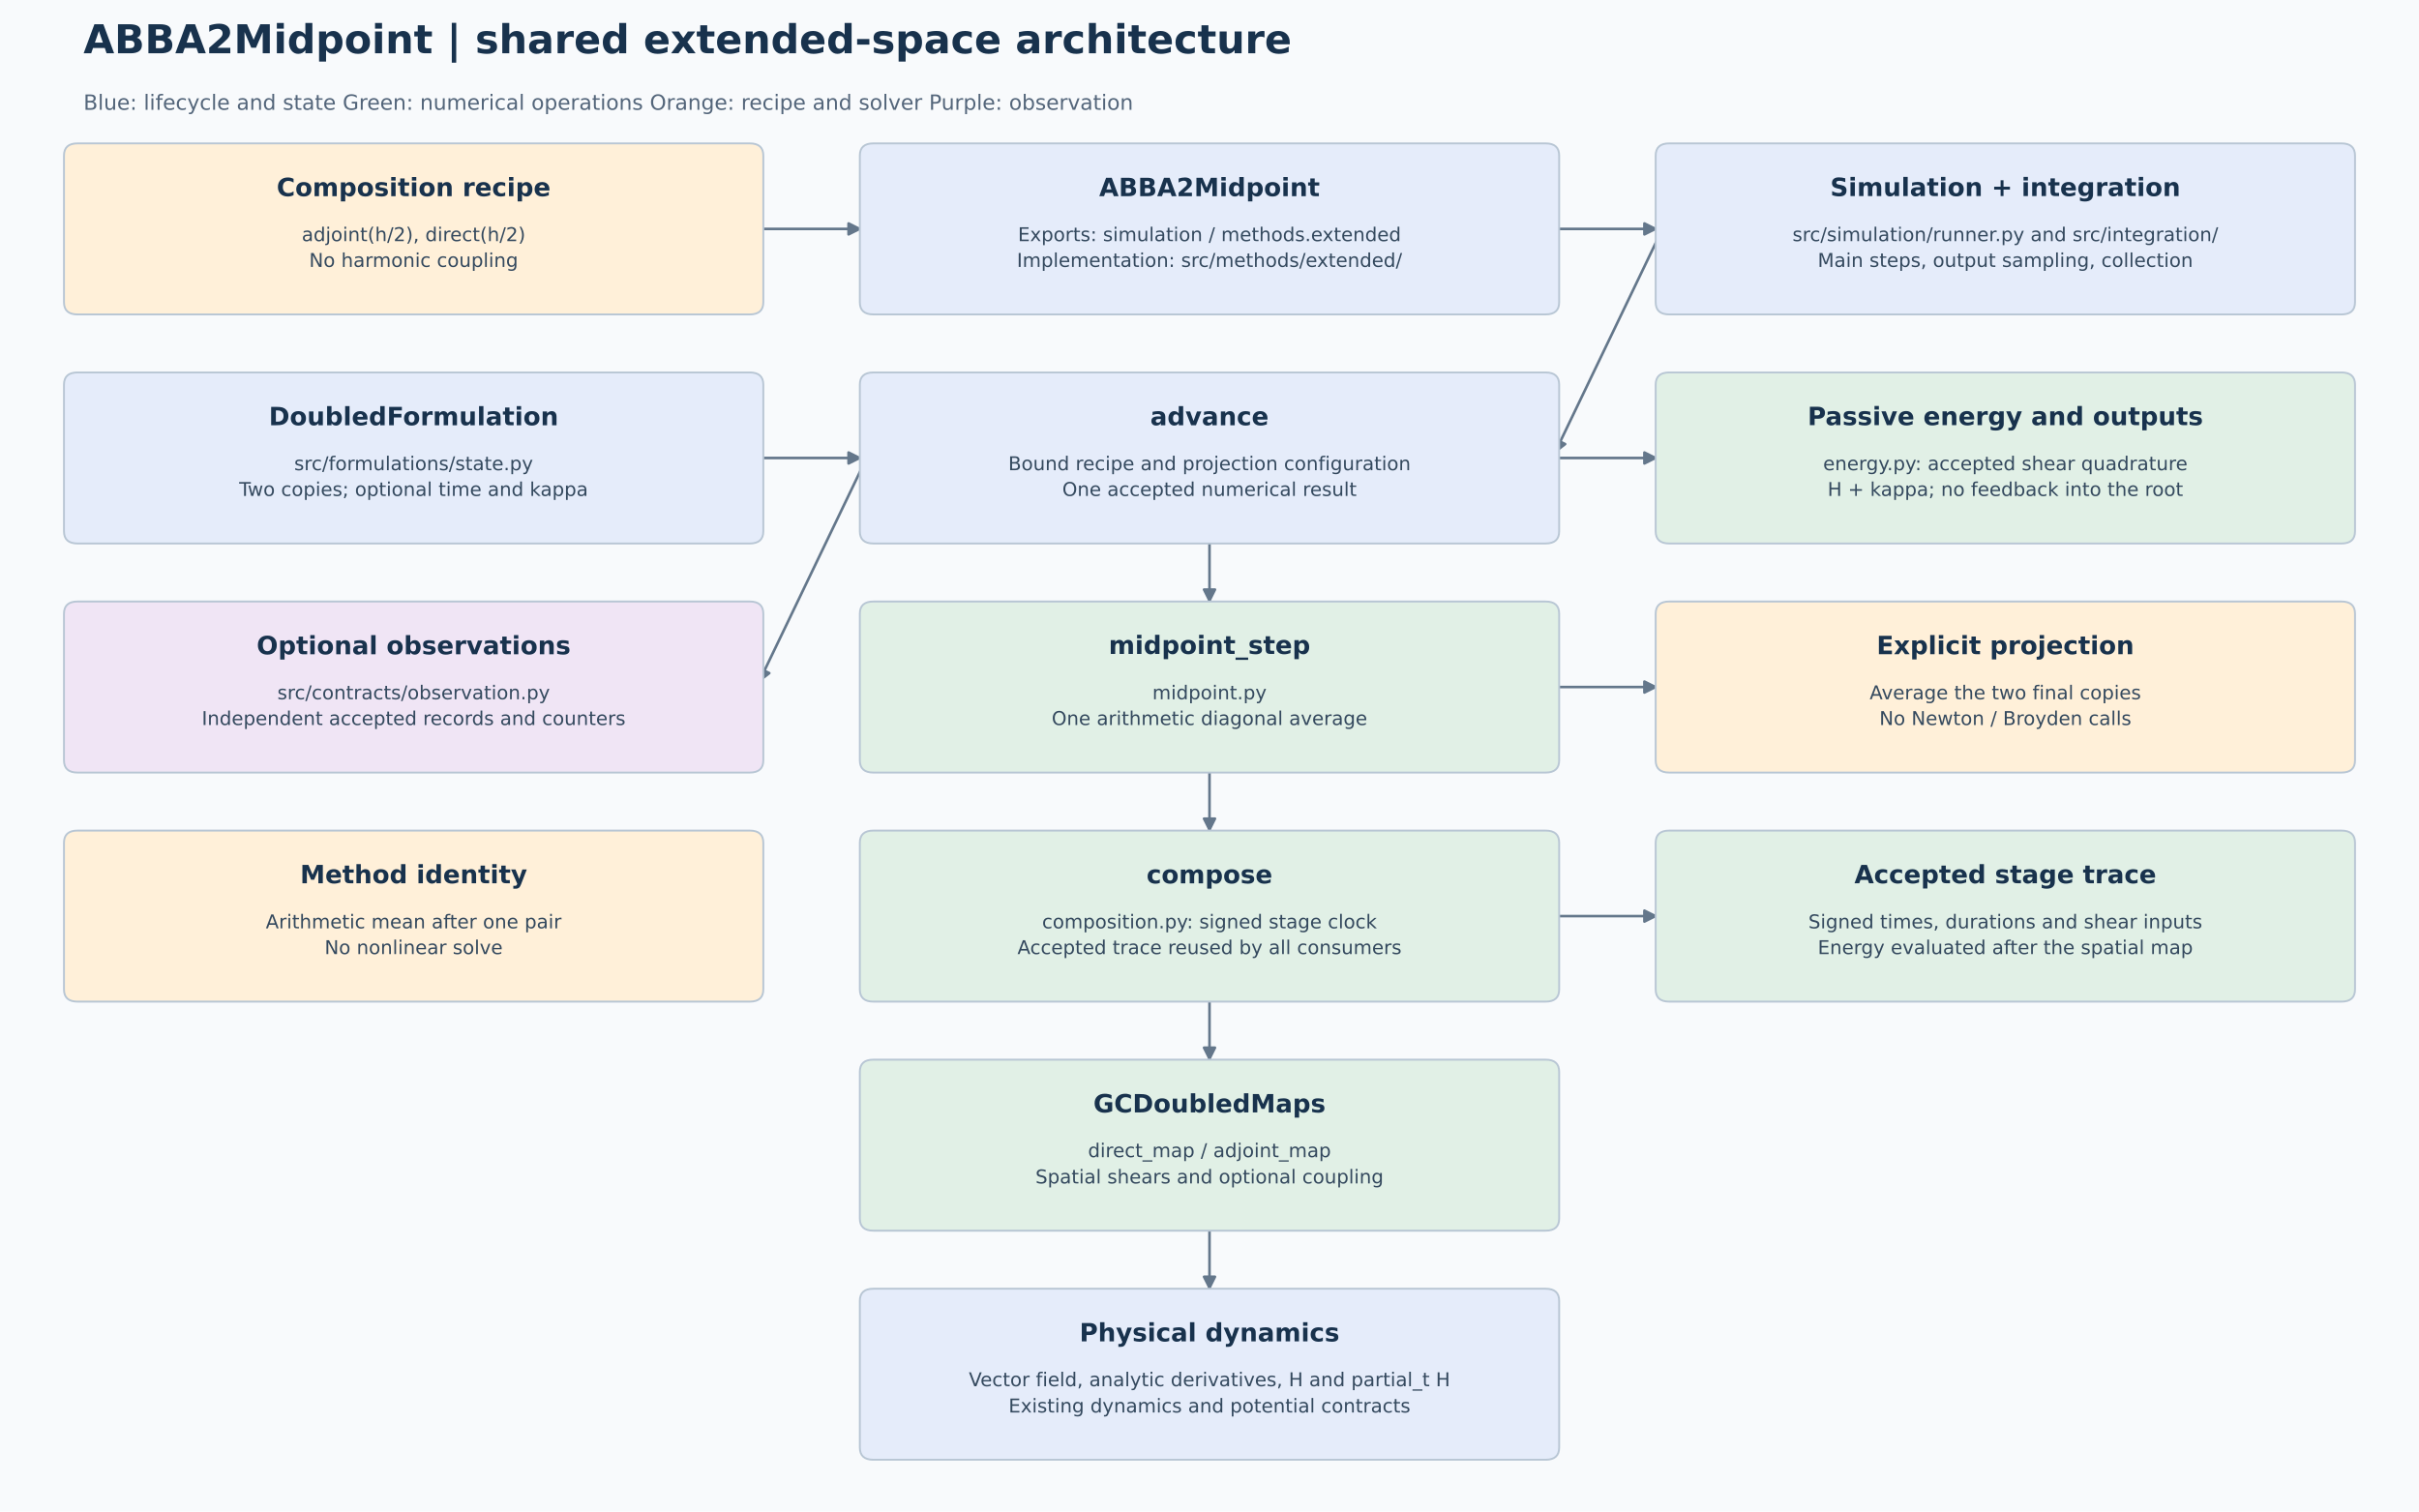
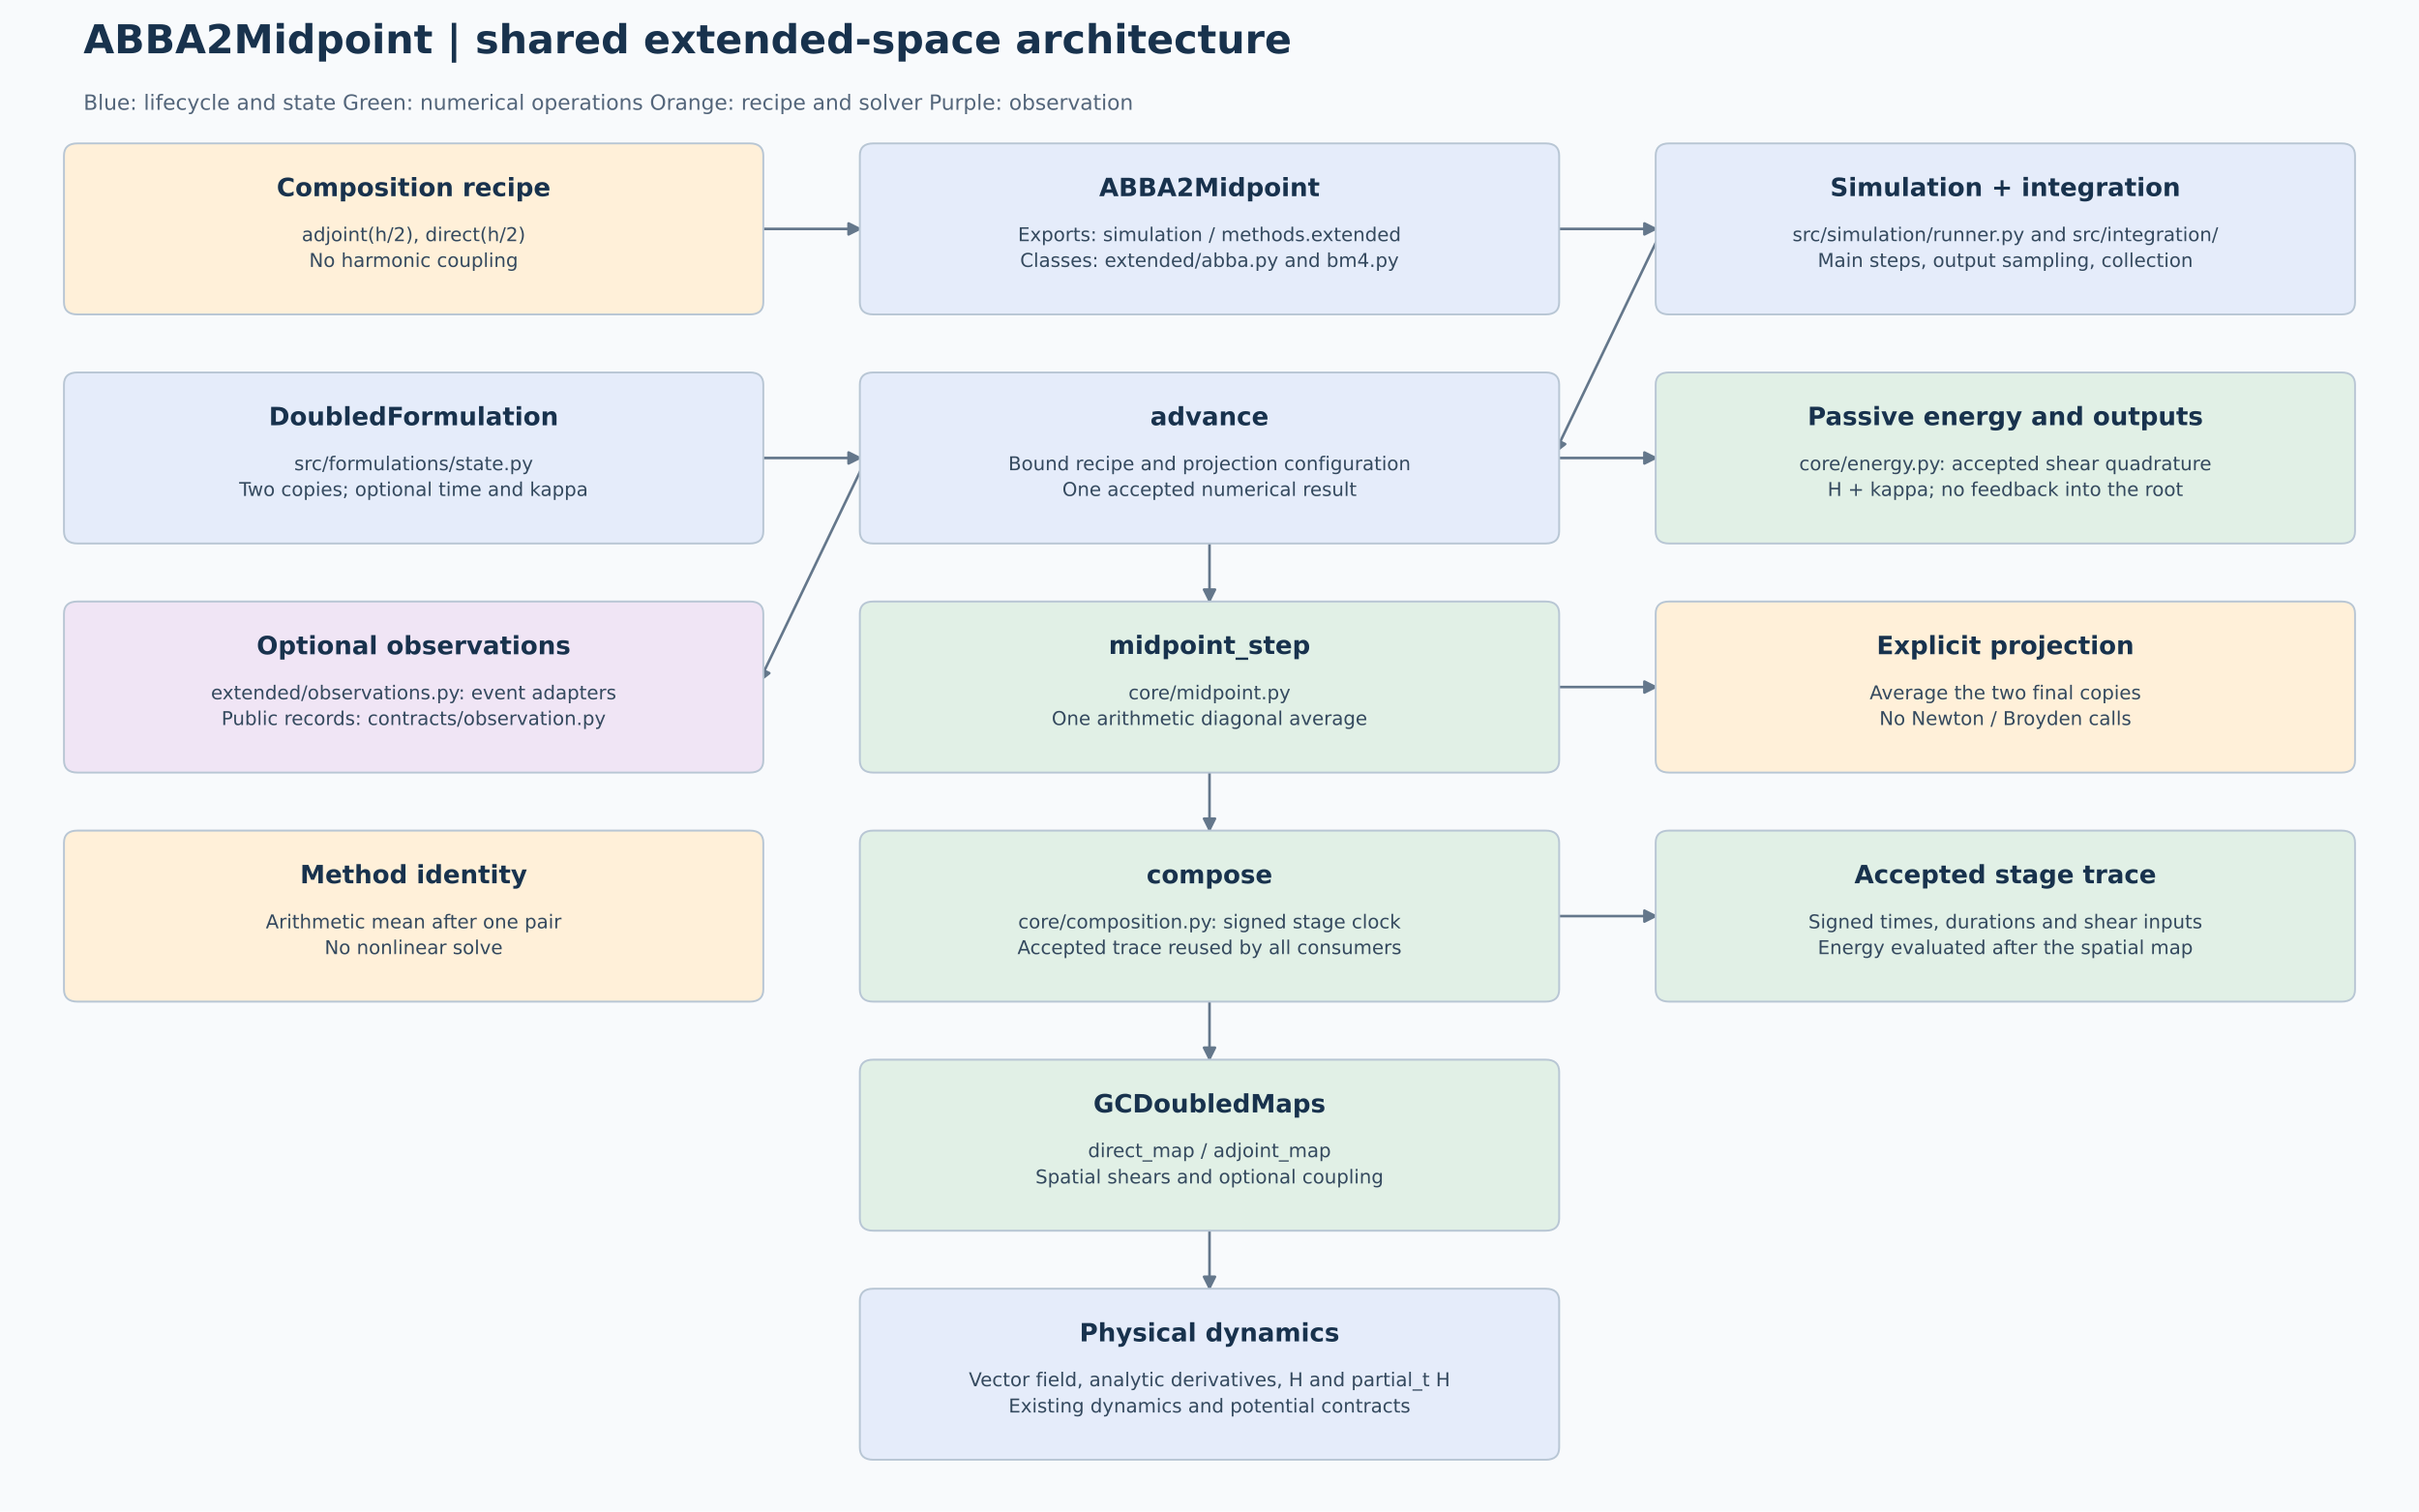
<svg xmlns="http://www.w3.org/2000/svg" width="1152pt" height="720pt" viewBox="0 0 1152 720" version="1.1">
  <defs>
    <style type="text/css">*{stroke-linejoin: round; stroke-linecap: butt}</style>
  </defs>
  <g id="figure_1">
    <g id="patch_1">
      <path d="M 0 720 L 1152 720 L 1152 0 L 0 0 z " style="fill: #f8fafc" />
    </g>
    <g id="axes_1">
      <g id="patch_2">
        <path d="M 362.288 109.039 Q 386.497 109.039 409.309 109.039 " clip-path="url(#pb098db616b)" style="fill: none; stroke: #64778b; stroke-width: 1.25; stroke-linecap: round" />
        <path d="M 404.109 106.439 L 409.309 109.039 L 404.109 111.639 z " clip-path="url(#pb098db616b)" style="fill: #64778b; stroke: #64778b; stroke-width: 1.25; stroke-linecap: round" />
      </g>
      <g id="patch_3">
        <path d="M 741.296 109.039 Q 765.505 109.039 788.317 109.039 " clip-path="url(#pb098db616b)" style="fill: none; stroke: #64778b; stroke-width: 1.25; stroke-linecap: round" />
        <path d="M 783.117 106.439 L 788.317 109.039 L 783.117 111.639 z " clip-path="url(#pb098db616b)" style="fill: #64778b; stroke: #64778b; stroke-width: 1.25; stroke-linecap: round" />
      </g>
      <g id="patch_4">
        <path d="M 790.847 110.841 Q 765.505 163.594 740.768 215.088 " clip-path="url(#pb098db616b)" style="fill: none; stroke: #64778b; stroke-width: 1.25; stroke-linecap: round" />
        <path d="M 745.363 211.527 L 740.768 215.088 L 740.676 209.275 z " clip-path="url(#pb098db616b)" style="fill: #64778b; stroke: #64778b; stroke-width: 1.25; stroke-linecap: round" />
      </g>
      <g id="patch_5">
        <path d="M 362.288 218.153 Q 386.497 218.153 409.309 218.153 " clip-path="url(#pb098db616b)" style="fill: none; stroke: #64778b; stroke-width: 1.25; stroke-linecap: round" />
        <path d="M 404.109 215.553 L 409.309 218.153 L 404.109 220.753 z " clip-path="url(#pb098db616b)" style="fill: #64778b; stroke: #64778b; stroke-width: 1.25; stroke-linecap: round" />
      </g>
      <g id="patch_6">
        <path d="M 576 257.976 Q 576 272.707 576 286.041 " clip-path="url(#pb098db616b)" style="fill: none; stroke: #64778b; stroke-width: 1.25; stroke-linecap: round" />
        <path d="M 578.6 280.841 L 576 286.041 L 573.4 280.841 z " clip-path="url(#pb098db616b)" style="fill: #64778b; stroke: #64778b; stroke-width: 1.25; stroke-linecap: round" />
      </g>
      <g id="patch_7">
        <path d="M 741.296 218.153 Q 765.505 218.153 788.317 218.153 " clip-path="url(#pb098db616b)" style="fill: none; stroke: #64778b; stroke-width: 1.25; stroke-linecap: round" />
        <path d="M 783.117 215.553 L 788.317 218.153 L 783.117 220.753 z " clip-path="url(#pb098db616b)" style="fill: #64778b; stroke: #64778b; stroke-width: 1.25; stroke-linecap: round" />
      </g>
      <g id="patch_8">
        <path d="M 411.839 219.954 Q 386.497 272.708 361.76 324.202 " clip-path="url(#pb098db616b)" style="fill: none; stroke: #64778b; stroke-width: 1.25; stroke-linecap: round" />
        <path d="M 366.355 320.64 L 361.76 324.202 L 361.668 318.389 z " clip-path="url(#pb098db616b)" style="fill: #64778b; stroke: #64778b; stroke-width: 1.25; stroke-linecap: round" />
      </g>
      <g id="patch_9">
        <path d="M 576 367.089 Q 576 381.821 576 395.155 " clip-path="url(#pb098db616b)" style="fill: none; stroke: #64778b; stroke-width: 1.25; stroke-linecap: round" />
        <path d="M 578.6 389.955 L 576 395.155 L 573.4 389.955 z " clip-path="url(#pb098db616b)" style="fill: #64778b; stroke: #64778b; stroke-width: 1.25; stroke-linecap: round" />
      </g>
      <g id="patch_10">
        <path d="M 741.296 327.266 Q 765.505 327.266 788.317 327.266 " clip-path="url(#pb098db616b)" style="fill: none; stroke: #64778b; stroke-width: 1.25; stroke-linecap: round" />
        <path d="M 783.117 324.666 L 788.317 327.266 L 783.117 329.866 z " clip-path="url(#pb098db616b)" style="fill: #64778b; stroke: #64778b; stroke-width: 1.25; stroke-linecap: round" />
      </g>
      <g id="patch_11">
        <path d="M 741.296 436.379 Q 765.505 436.379 788.317 436.379 " clip-path="url(#pb098db616b)" style="fill: none; stroke: #64778b; stroke-width: 1.25; stroke-linecap: round" />
        <path d="M 783.117 433.779 L 788.317 436.379 L 783.117 438.979 z " clip-path="url(#pb098db616b)" style="fill: #64778b; stroke: #64778b; stroke-width: 1.25; stroke-linecap: round" />
      </g>
      <g id="patch_12">
        <path d="M 576 476.203 Q 576 490.934 576 504.268 " clip-path="url(#pb098db616b)" style="fill: none; stroke: #64778b; stroke-width: 1.25; stroke-linecap: round" />
        <path d="M 578.6 499.068 L 576 504.268 L 573.4 499.068 z " clip-path="url(#pb098db616b)" style="fill: #64778b; stroke: #64778b; stroke-width: 1.25; stroke-linecap: round" />
      </g>
      <g id="patch_13">
        <path d="M 576 585.316 Q 576 600.048 576 613.382 " clip-path="url(#pb098db616b)" style="fill: none; stroke: #64778b; stroke-width: 1.25; stroke-linecap: round" />
        <path d="M 578.6 608.182 L 576 613.382 L 573.4 608.182 z " clip-path="url(#pb098db616b)" style="fill: #64778b; stroke: #64778b; stroke-width: 1.25; stroke-linecap: round" />
      </g>
      <g id="patch_14">
        <path d="M 36.922 149.775 L 357.062 149.775 Q 363.514 149.775 363.514 143.955 L 363.514 74.123 Q 363.514 68.304 357.062 68.304 L 36.922 68.304 Q 30.47 68.304 30.47 74.123 L 30.47 143.955 Q 30.47 149.775 36.922 149.775 z " clip-path="url(#pb098db616b)" style="fill: #fff0d9; stroke: #b8c6d4; stroke-width: 0.9; stroke-linejoin: miter" />
      </g>
      <g id="patch_15">
        <path d="M 415.93 149.775 L 736.07 149.775 Q 742.522 149.775 742.522 143.955 L 742.522 74.123 Q 742.522 68.304 736.07 68.304 L 415.93 68.304 Q 409.478 68.304 409.478 74.123 L 409.478 143.955 Q 409.478 149.775 415.93 149.775 z " clip-path="url(#pb098db616b)" style="fill: #e5ecfa; stroke: #b8c6d4; stroke-width: 0.9; stroke-linejoin: miter" />
      </g>
      <g id="patch_16">
        <path d="M 794.938 149.775 L 1115.078 149.775 Q 1121.53 149.775 1121.53 143.955 L 1121.53 74.123 Q 1121.53 68.304 1115.078 68.304 L 794.938 68.304 Q 788.486 68.304 788.486 74.123 L 788.486 143.955 Q 788.486 149.775 794.938 149.775 z " clip-path="url(#pb098db616b)" style="fill: #e5ecfa; stroke: #b8c6d4; stroke-width: 0.9; stroke-linejoin: miter" />
      </g>
      <g id="patch_17">
        <path d="M 36.922 258.888 L 357.062 258.888 Q 363.514 258.888 363.514 253.069 L 363.514 183.236 Q 363.514 177.417 357.062 177.417 L 36.922 177.417 Q 30.47 177.417 30.47 183.236 L 30.47 253.069 Q 30.47 258.888 36.922 258.888 z " clip-path="url(#pb098db616b)" style="fill: #e5ecfa; stroke: #b8c6d4; stroke-width: 0.9; stroke-linejoin: miter" />
      </g>
      <g id="patch_18">
        <path d="M 415.93 258.888 L 736.07 258.888 Q 742.522 258.888 742.522 253.069 L 742.522 183.236 Q 742.522 177.417 736.07 177.417 L 415.93 177.417 Q 409.478 177.417 409.478 183.236 L 409.478 253.069 Q 409.478 258.888 415.93 258.888 z " clip-path="url(#pb098db616b)" style="fill: #e5ecfa; stroke: #b8c6d4; stroke-width: 0.9; stroke-linejoin: miter" />
      </g>
      <g id="patch_19">
        <path d="M 794.938 258.888 L 1115.078 258.888 Q 1121.53 258.888 1121.53 253.069 L 1121.53 183.236 Q 1121.53 177.417 1115.078 177.417 L 794.938 177.417 Q 788.486 177.417 788.486 183.236 L 788.486 253.069 Q 788.486 258.888 794.938 258.888 z " clip-path="url(#pb098db616b)" style="fill: #e1f0e6; stroke: #b8c6d4; stroke-width: 0.9; stroke-linejoin: miter" />
      </g>
      <g id="patch_20">
        <path d="M 36.922 368.002 L 357.062 368.002 Q 363.514 368.002 363.514 362.182 L 363.514 292.35 Q 363.514 286.53 357.062 286.53 L 36.922 286.53 Q 30.47 286.53 30.47 292.35 L 30.47 362.182 Q 30.47 368.002 36.922 368.002 z " clip-path="url(#pb098db616b)" style="fill: #f0e5f5; stroke: #b8c6d4; stroke-width: 0.9; stroke-linejoin: miter" />
      </g>
      <g id="patch_21">
        <path d="M 415.93 368.002 L 736.07 368.002 Q 742.522 368.002 742.522 362.182 L 742.522 292.35 Q 742.522 286.53 736.07 286.53 L 415.93 286.53 Q 409.478 286.53 409.478 292.35 L 409.478 362.182 Q 409.478 368.002 415.93 368.002 z " clip-path="url(#pb098db616b)" style="fill: #e1f0e6; stroke: #b8c6d4; stroke-width: 0.9; stroke-linejoin: miter" />
      </g>
      <g id="patch_22">
        <path d="M 794.938 368.002 L 1115.078 368.002 Q 1121.53 368.002 1121.53 362.182 L 1121.53 292.35 Q 1121.53 286.53 1115.078 286.53 L 794.938 286.53 Q 788.486 286.53 788.486 292.35 L 788.486 362.182 Q 788.486 368.002 794.938 368.002 z " clip-path="url(#pb098db616b)" style="fill: #fff0d9; stroke: #b8c6d4; stroke-width: 0.9; stroke-linejoin: miter" />
      </g>
      <g id="patch_23">
        <path d="M 36.922 477.115 L 357.062 477.115 Q 363.514 477.115 363.514 471.296 L 363.514 401.463 Q 363.514 395.644 357.062 395.644 L 36.922 395.644 Q 30.47 395.644 30.47 401.463 L 30.47 471.296 Q 30.47 477.115 36.922 477.115 z " clip-path="url(#pb098db616b)" style="fill: #fff0d9; stroke: #b8c6d4; stroke-width: 0.9; stroke-linejoin: miter" />
      </g>
      <g id="patch_24">
        <path d="M 415.93 477.115 L 736.07 477.115 Q 742.522 477.115 742.522 471.296 L 742.522 401.463 Q 742.522 395.644 736.07 395.644 L 415.93 395.644 Q 409.478 395.644 409.478 401.463 L 409.478 471.296 Q 409.478 477.115 415.93 477.115 z " clip-path="url(#pb098db616b)" style="fill: #e1f0e6; stroke: #b8c6d4; stroke-width: 0.9; stroke-linejoin: miter" />
      </g>
      <g id="patch_25">
        <path d="M 794.938 477.115 L 1115.078 477.115 Q 1121.53 477.115 1121.53 471.296 L 1121.53 401.463 Q 1121.53 395.644 1115.078 395.644 L 794.938 395.644 Q 788.486 395.644 788.486 401.463 L 788.486 471.296 Q 788.486 477.115 794.938 477.115 z " clip-path="url(#pb098db616b)" style="fill: #e1f0e6; stroke: #b8c6d4; stroke-width: 0.9; stroke-linejoin: miter" />
      </g>
      <g id="patch_26">
        <path d="M 415.93 586.228 L 736.07 586.228 Q 742.522 586.228 742.522 580.409 L 742.522 510.576 Q 742.522 504.757 736.07 504.757 L 415.93 504.757 Q 409.478 504.757 409.478 510.576 L 409.478 580.409 Q 409.478 586.228 415.93 586.228 z " clip-path="url(#pb098db616b)" style="fill: #e1f0e6; stroke: #b8c6d4; stroke-width: 0.9; stroke-linejoin: miter" />
      </g>
      <g id="patch_27">
        <path d="M 415.93 695.342 L 736.07 695.342 Q 742.522 695.342 742.522 689.522 L 742.522 619.69 Q 742.522 613.871 736.07 613.871 L 415.93 613.871 Q 409.478 613.871 409.478 619.69 L 409.478 689.522 Q 409.478 695.342 415.93 695.342 z " clip-path="url(#pb098db616b)" style="fill: #e5ecfa; stroke: #b8c6d4; stroke-width: 0.9; stroke-linejoin: miter" />
      </g>
      <g id="text_1">
        <text style="font-weight: 700; font-size: 19px; font-family: 'DejaVu Sans', 'Bitstream Vera Sans', 'Computer Modern Sans Serif', 'Lucida Grande', 'Verdana', 'Geneva', 'Lucid', 'Arial', 'Helvetica', 'Avant Garde', sans-serif; text-anchor: start; fill: #18324d" x="39.744" y="25.386" transform="rotate(-0 39.744 25.38557)">ABBA2Midpoint | shared extended-space architecture</text>
      </g>
      <g id="text_2">
        <text style="font-size: 10px; font-family: 'DejaVu Sans', 'Bitstream Vera Sans', 'Computer Modern Sans Serif', 'Lucida Grande', 'Verdana', 'Geneva', 'Lucid', 'Arial', 'Helvetica', 'Avant Garde', sans-serif; text-anchor: start; fill: #53657a" x="39.744" y="52.3" transform="rotate(-0 39.744 52.30021)">Blue: lifecycle and state    Green: numerical operations    Orange: recipe and solver    Purple: observation</text>
      </g>
      <g id="text_3">
        <text style="font-weight: 700; font-size: 12px; font-family: 'DejaVu Sans', 'Bitstream Vera Sans', 'Computer Modern Sans Serif', 'Lucida Grande', 'Verdana', 'Geneva', 'Lucid', 'Arial', 'Helvetica', 'Avant Garde', sans-serif; text-anchor: middle; fill: #18324d" x="196.992" y="93.437" transform="rotate(-0 196.992 93.43744)">Composition recipe</text>
      </g>
      <g id="text_4">
        <text style="font-size: 9.1px; font-family: 'DejaVu Sans', 'Bitstream Vera Sans', 'Computer Modern Sans Serif', 'Lucida Grande', 'Verdana', 'Geneva', 'Lucid', 'Arial', 'Helvetica', 'Avant Garde', sans-serif; fill: #34495e" transform="translate(143.7143 114.8745)">adjoint(h/2), direct(h/2)</text>
        <text style="font-size: 9.1px; font-family: 'DejaVu Sans', 'Bitstream Vera Sans', 'Computer Modern Sans Serif', 'Lucida Grande', 'Verdana', 'Geneva', 'Lucid', 'Arial', 'Helvetica', 'Avant Garde', sans-serif; fill: #34495e" transform="translate(147.2257 127.1389)">No harmonic coupling</text>
      </g>
      <g id="text_5">
        <text style="font-weight: 700; font-size: 12px; font-family: 'DejaVu Sans', 'Bitstream Vera Sans', 'Computer Modern Sans Serif', 'Lucida Grande', 'Verdana', 'Geneva', 'Lucid', 'Arial', 'Helvetica', 'Avant Garde', sans-serif; text-anchor: middle; fill: #18324d" x="576" y="93.437" transform="rotate(-0 576 93.43744)">ABBA2Midpoint</text>
      </g>
      <g id="text_6">
        <text style="font-size: 9.1px; font-family: 'DejaVu Sans', 'Bitstream Vera Sans', 'Computer Modern Sans Serif', 'Lucida Grande', 'Verdana', 'Geneva', 'Lucid', 'Arial', 'Helvetica', 'Avant Garde', sans-serif; fill: #34495e" transform="translate(484.7689 114.8745)">Exports: simulation / methods.extended</text>
-         <text style="font-size: 9.1px; font-family: 'DejaVu Sans', 'Bitstream Vera Sans', 'Computer Modern Sans Serif', 'Lucida Grande', 'Verdana', 'Geneva', 'Lucid', 'Arial', 'Helvetica', 'Avant Garde', sans-serif; fill: #34495e" transform="translate(484.2549 127.1389)">Implementation: src/methods/extended/</text>
+         <text style="font-size: 9.1px; font-family: 'DejaVu Sans', 'Bitstream Vera Sans', 'Computer Modern Sans Serif', 'Lucida Grande', 'Verdana', 'Geneva', 'Lucid', 'Arial', 'Helvetica', 'Avant Garde', sans-serif; fill: #34495e" transform="translate(485.8147 127.1389)">Classes: extended/abba.py and bm4.py</text>
      </g>
      <g id="text_7">
        <text style="font-weight: 700; font-size: 12px; font-family: 'DejaVu Sans', 'Bitstream Vera Sans', 'Computer Modern Sans Serif', 'Lucida Grande', 'Verdana', 'Geneva', 'Lucid', 'Arial', 'Helvetica', 'Avant Garde', sans-serif; text-anchor: middle; fill: #18324d" x="955.008" y="93.391" transform="rotate(-0 955.008 93.39056)">Simulation + integration</text>
      </g>
      <g id="text_8">
        <text style="font-size: 9.1px; font-family: 'DejaVu Sans', 'Bitstream Vera Sans', 'Computer Modern Sans Serif', 'Lucida Grande', 'Verdana', 'Geneva', 'Lucid', 'Arial', 'Helvetica', 'Avant Garde', sans-serif; fill: #34495e" transform="translate(853.629 114.8745)">src/simulation/runner.py and src/integration/</text>
        <text style="font-size: 9.1px; font-family: 'DejaVu Sans', 'Bitstream Vera Sans', 'Computer Modern Sans Serif', 'Lucida Grande', 'Verdana', 'Geneva', 'Lucid', 'Arial', 'Helvetica', 'Avant Garde', sans-serif; fill: #34495e" transform="translate(865.6403 127.1389)">Main steps, output sampling, collection</text>
      </g>
      <g id="text_9">
        <text style="font-weight: 700; font-size: 12px; font-family: 'DejaVu Sans', 'Bitstream Vera Sans', 'Computer Modern Sans Serif', 'Lucida Grande', 'Verdana', 'Geneva', 'Lucid', 'Arial', 'Helvetica', 'Avant Garde', sans-serif; text-anchor: middle; fill: #18324d" x="196.992" y="202.551" transform="rotate(-0 196.992 202.5508)">DoubledFormulation</text>
      </g>
      <g id="text_10">
        <text style="font-size: 9.1px; font-family: 'DejaVu Sans', 'Bitstream Vera Sans', 'Computer Modern Sans Serif', 'Lucida Grande', 'Verdana', 'Geneva', 'Lucid', 'Arial', 'Helvetica', 'Avant Garde', sans-serif; fill: #34495e" transform="translate(140.1028 223.9879)">src/formulations/state.py</text>
        <text style="font-size: 9.1px; font-family: 'DejaVu Sans', 'Bitstream Vera Sans', 'Computer Modern Sans Serif', 'Lucida Grande', 'Verdana', 'Geneva', 'Lucid', 'Arial', 'Helvetica', 'Avant Garde', sans-serif; fill: #34495e" transform="translate(113.8983 236.2523)">Two copies; optional time and kappa</text>
      </g>
      <g id="text_11">
        <text style="font-weight: 700; font-size: 12px; font-family: 'DejaVu Sans', 'Bitstream Vera Sans', 'Computer Modern Sans Serif', 'Lucida Grande', 'Verdana', 'Geneva', 'Lucid', 'Arial', 'Helvetica', 'Avant Garde', sans-serif; text-anchor: middle; fill: #18324d" x="576" y="202.551" transform="rotate(-0 576 202.5508)">advance</text>
      </g>
      <g id="text_12">
        <text style="font-size: 9.1px; font-family: 'DejaVu Sans', 'Bitstream Vera Sans', 'Computer Modern Sans Serif', 'Lucida Grande', 'Verdana', 'Geneva', 'Lucid', 'Arial', 'Helvetica', 'Avant Garde', sans-serif; fill: #34495e" transform="translate(480.1692 223.9879)">Bound recipe and projection configuration</text>
        <text style="font-size: 9.1px; font-family: 'DejaVu Sans', 'Bitstream Vera Sans', 'Computer Modern Sans Serif', 'Lucida Grande', 'Verdana', 'Geneva', 'Lucid', 'Arial', 'Helvetica', 'Avant Garde', sans-serif; fill: #34495e" transform="translate(505.8881 236.2523)">One accepted numerical result</text>
      </g>
      <g id="text_13">
        <text style="font-weight: 700; font-size: 12px; font-family: 'DejaVu Sans', 'Bitstream Vera Sans', 'Computer Modern Sans Serif', 'Lucida Grande', 'Verdana', 'Geneva', 'Lucid', 'Arial', 'Helvetica', 'Avant Garde', sans-serif; text-anchor: middle; fill: #18324d" x="955.008" y="202.504" transform="rotate(-0 955.008 202.504)">Passive energy and outputs</text>
      </g>
      <g id="text_14">
-         <text style="font-size: 9.1px; font-family: 'DejaVu Sans', 'Bitstream Vera Sans', 'Computer Modern Sans Serif', 'Lucida Grande', 'Verdana', 'Geneva', 'Lucid', 'Arial', 'Helvetica', 'Avant Garde', sans-serif; fill: #34495e" transform="translate(868.2253 223.9879)">energy.py: accepted shear quadrature</text>
+         <text style="font-size: 9.1px; font-family: 'DejaVu Sans', 'Bitstream Vera Sans', 'Computer Modern Sans Serif', 'Lucida Grande', 'Verdana', 'Geneva', 'Lucid', 'Arial', 'Helvetica', 'Avant Garde', sans-serif; fill: #34495e" transform="translate(856.8389 223.9879)">core/energy.py: accepted shear quadrature</text>
        <text style="font-size: 9.1px; font-family: 'DejaVu Sans', 'Bitstream Vera Sans', 'Computer Modern Sans Serif', 'Lucida Grande', 'Verdana', 'Geneva', 'Lucid', 'Arial', 'Helvetica', 'Avant Garde', sans-serif; fill: #34495e" transform="translate(870.3368 236.2523)">H + kappa; no feedback into the root</text>
      </g>
      <g id="text_15">
        <text style="font-weight: 700; font-size: 12px; font-family: 'DejaVu Sans', 'Bitstream Vera Sans', 'Computer Modern Sans Serif', 'Lucida Grande', 'Verdana', 'Geneva', 'Lucid', 'Arial', 'Helvetica', 'Avant Garde', sans-serif; text-anchor: middle; fill: #18324d" x="196.992" y="311.664" transform="rotate(-0 196.992 311.6642)">Optional observations</text>
      </g>
      <g id="text_16">
-         <text style="font-size: 9.1px; font-family: 'DejaVu Sans', 'Bitstream Vera Sans', 'Computer Modern Sans Serif', 'Lucida Grande', 'Verdana', 'Geneva', 'Lucid', 'Arial', 'Helvetica', 'Avant Garde', sans-serif; fill: #34495e" transform="translate(132.0813 333.1013)">src/contracts/observation.py</text>
-         <text style="font-size: 9.1px; font-family: 'DejaVu Sans', 'Bitstream Vera Sans', 'Computer Modern Sans Serif', 'Lucida Grande', 'Verdana', 'Geneva', 'Lucid', 'Arial', 'Helvetica', 'Avant Garde', sans-serif; fill: #34495e" transform="translate(96.07371 345.3657)">Independent accepted records and counters</text>
+         <text style="font-size: 9.1px; font-family: 'DejaVu Sans', 'Bitstream Vera Sans', 'Computer Modern Sans Serif', 'Lucida Grande', 'Verdana', 'Geneva', 'Lucid', 'Arial', 'Helvetica', 'Avant Garde', sans-serif; fill: #34495e" transform="translate(100.4623 333.1013)">extended/observations.py: event adapters</text>
+         <text style="font-size: 9.1px; font-family: 'DejaVu Sans', 'Bitstream Vera Sans', 'Computer Modern Sans Serif', 'Lucida Grande', 'Verdana', 'Geneva', 'Lucid', 'Arial', 'Helvetica', 'Avant Garde', sans-serif; fill: #34495e" transform="translate(105.4602 345.3657)">Public records: contracts/observation.py</text>
      </g>
      <g id="text_17">
        <text style="font-weight: 700; font-size: 12px; font-family: 'DejaVu Sans', 'Bitstream Vera Sans', 'Computer Modern Sans Serif', 'Lucida Grande', 'Verdana', 'Geneva', 'Lucid', 'Arial', 'Helvetica', 'Avant Garde', sans-serif; text-anchor: middle; fill: #18324d" x="576" y="311.497" transform="rotate(-0 576 311.4974)">midpoint_step</text>
      </g>
      <g id="text_18">
-         <text style="font-size: 9.1px; font-family: 'DejaVu Sans', 'Bitstream Vera Sans', 'Computer Modern Sans Serif', 'Lucida Grande', 'Verdana', 'Geneva', 'Lucid', 'Arial', 'Helvetica', 'Avant Garde', sans-serif; fill: #34495e" transform="translate(548.7839 333.1013)">midpoint.py</text>
+         <text style="font-size: 9.1px; font-family: 'DejaVu Sans', 'Bitstream Vera Sans', 'Computer Modern Sans Serif', 'Lucida Grande', 'Verdana', 'Geneva', 'Lucid', 'Arial', 'Helvetica', 'Avant Garde', sans-serif; fill: #34495e" transform="translate(537.3975 333.1013)">core/midpoint.py</text>
        <text style="font-size: 9.1px; font-family: 'DejaVu Sans', 'Bitstream Vera Sans', 'Computer Modern Sans Serif', 'Lucida Grande', 'Verdana', 'Geneva', 'Lucid', 'Arial', 'Helvetica', 'Avant Garde', sans-serif; fill: #34495e" transform="translate(500.8482 345.3657)">One arithmetic diagonal average</text>
      </g>
      <g id="text_19">
        <text style="font-weight: 700; font-size: 12px; font-family: 'DejaVu Sans', 'Bitstream Vera Sans', 'Computer Modern Sans Serif', 'Lucida Grande', 'Verdana', 'Geneva', 'Lucid', 'Arial', 'Helvetica', 'Avant Garde', sans-serif; text-anchor: middle; fill: #18324d" x="955.008" y="311.617" transform="rotate(-0 955.008 311.6174)">Explicit projection</text>
      </g>
      <g id="text_20">
        <text style="font-size: 9.1px; font-family: 'DejaVu Sans', 'Bitstream Vera Sans', 'Computer Modern Sans Serif', 'Lucida Grande', 'Verdana', 'Geneva', 'Lucid', 'Arial', 'Helvetica', 'Avant Garde', sans-serif; fill: #34495e" transform="translate(890.3731 333.1013)">Average the two final copies</text>
        <text style="font-size: 9.1px; font-family: 'DejaVu Sans', 'Bitstream Vera Sans', 'Computer Modern Sans Serif', 'Lucida Grande', 'Verdana', 'Geneva', 'Lucid', 'Arial', 'Helvetica', 'Avant Garde', sans-serif; fill: #34495e" transform="translate(894.9999 345.3657)">No Newton / Broyden calls</text>
      </g>
      <g id="text_21">
        <text style="font-weight: 700; font-size: 12px; font-family: 'DejaVu Sans', 'Bitstream Vera Sans', 'Computer Modern Sans Serif', 'Lucida Grande', 'Verdana', 'Geneva', 'Lucid', 'Arial', 'Helvetica', 'Avant Garde', sans-serif; text-anchor: middle; fill: #18324d" x="196.992" y="420.731" transform="rotate(-0 196.992 420.7308)">Method identity</text>
      </g>
      <g id="text_22">
        <text style="font-size: 9.1px; font-family: 'DejaVu Sans', 'Bitstream Vera Sans', 'Computer Modern Sans Serif', 'Lucida Grande', 'Verdana', 'Geneva', 'Lucid', 'Arial', 'Helvetica', 'Avant Garde', sans-serif; fill: #34495e" transform="translate(126.5658 442.2147)">Arithmetic mean after one pair</text>
        <text style="font-size: 9.1px; font-family: 'DejaVu Sans', 'Bitstream Vera Sans', 'Computer Modern Sans Serif', 'Lucida Grande', 'Verdana', 'Geneva', 'Lucid', 'Arial', 'Helvetica', 'Avant Garde', sans-serif; fill: #34495e" transform="translate(154.5796 454.4791)">No nonlinear solve</text>
      </g>
      <g id="text_23">
        <text style="font-weight: 700; font-size: 12px; font-family: 'DejaVu Sans', 'Bitstream Vera Sans', 'Computer Modern Sans Serif', 'Lucida Grande', 'Verdana', 'Geneva', 'Lucid', 'Arial', 'Helvetica', 'Avant Garde', sans-serif; text-anchor: middle; fill: #18324d" x="576" y="420.778" transform="rotate(-0 576 420.7776)">compose</text>
      </g>
      <g id="text_24">
-         <text style="font-size: 9.1px; font-family: 'DejaVu Sans', 'Bitstream Vera Sans', 'Computer Modern Sans Serif', 'Lucida Grande', 'Verdana', 'Geneva', 'Lucid', 'Arial', 'Helvetica', 'Avant Garde', sans-serif; fill: #34495e" transform="translate(496.2797 442.2147)">composition.py: signed stage clock</text>
+         <text style="font-size: 9.1px; font-family: 'DejaVu Sans', 'Bitstream Vera Sans', 'Computer Modern Sans Serif', 'Lucida Grande', 'Verdana', 'Geneva', 'Lucid', 'Arial', 'Helvetica', 'Avant Garde', sans-serif; fill: #34495e" transform="translate(484.8934 442.2147)">core/composition.py: signed stage clock</text>
        <text style="font-size: 9.1px; font-family: 'DejaVu Sans', 'Bitstream Vera Sans', 'Computer Modern Sans Serif', 'Lucida Grande', 'Verdana', 'Geneva', 'Lucid', 'Arial', 'Helvetica', 'Avant Garde', sans-serif; fill: #34495e" transform="translate(484.5258 454.4791)">Accepted trace reused by all consumers</text>
      </g>
      <g id="text_25">
        <text style="font-weight: 700; font-size: 12px; font-family: 'DejaVu Sans', 'Bitstream Vera Sans', 'Computer Modern Sans Serif', 'Lucida Grande', 'Verdana', 'Geneva', 'Lucid', 'Arial', 'Helvetica', 'Avant Garde', sans-serif; text-anchor: middle; fill: #18324d" x="955.008" y="420.731" transform="rotate(-0 955.008 420.7308)">Accepted stage trace</text>
      </g>
      <g id="text_26">
        <text style="font-size: 9.1px; font-family: 'DejaVu Sans', 'Bitstream Vera Sans', 'Computer Modern Sans Serif', 'Lucida Grande', 'Verdana', 'Geneva', 'Lucid', 'Arial', 'Helvetica', 'Avant Garde', sans-serif; fill: #34495e" transform="translate(861.2062 442.2147)">Signed times, durations and shear inputs</text>
        <text style="font-size: 9.1px; font-family: 'DejaVu Sans', 'Bitstream Vera Sans', 'Computer Modern Sans Serif', 'Lucida Grande', 'Verdana', 'Geneva', 'Lucid', 'Arial', 'Helvetica', 'Avant Garde', sans-serif; fill: #34495e" transform="translate(865.6709 454.4791)">Energy evaluated after the spatial map</text>
      </g>
      <g id="text_27">
        <text style="font-weight: 700; font-size: 12px; font-family: 'DejaVu Sans', 'Bitstream Vera Sans', 'Computer Modern Sans Serif', 'Lucida Grande', 'Verdana', 'Geneva', 'Lucid', 'Arial', 'Helvetica', 'Avant Garde', sans-serif; text-anchor: middle; fill: #18324d" x="576" y="529.891" transform="rotate(-0 576 529.891)">GCDoubledMaps</text>
      </g>
      <g id="text_28">
        <text style="font-size: 9.1px; font-family: 'DejaVu Sans', 'Bitstream Vera Sans', 'Computer Modern Sans Serif', 'Lucida Grande', 'Verdana', 'Geneva', 'Lucid', 'Arial', 'Helvetica', 'Avant Garde', sans-serif; fill: #34495e" transform="translate(518.1453 551.2016)">direct_map / adjoint_map</text>
        <text style="font-size: 9.1px; font-family: 'DejaVu Sans', 'Bitstream Vera Sans', 'Computer Modern Sans Serif', 'Lucida Grande', 'Verdana', 'Geneva', 'Lucid', 'Arial', 'Helvetica', 'Avant Garde', sans-serif; fill: #34495e" transform="translate(493.109 563.719)">Spatial shears and optional coupling</text>
      </g>
      <g id="text_29">
        <text style="font-weight: 700; font-size: 12px; font-family: 'DejaVu Sans', 'Bitstream Vera Sans', 'Computer Modern Sans Serif', 'Lucida Grande', 'Verdana', 'Geneva', 'Lucid', 'Arial', 'Helvetica', 'Avant Garde', sans-serif; text-anchor: middle; fill: #18324d" x="576" y="638.958" transform="rotate(-0 576 638.9576)">Physical dynamics</text>
      </g>
      <g id="text_30">
        <text style="font-size: 9.1px; font-family: 'DejaVu Sans', 'Bitstream Vera Sans', 'Computer Modern Sans Serif', 'Lucida Grande', 'Verdana', 'Geneva', 'Lucid', 'Arial', 'Helvetica', 'Avant Garde', sans-serif; fill: #34495e" transform="translate(461.3763 660.315)">Vector field, analytic derivatives, H and partial_t H</text>
        <text style="font-size: 9.1px; font-family: 'DejaVu Sans', 'Bitstream Vera Sans', 'Computer Modern Sans Serif', 'Lucida Grande', 'Verdana', 'Geneva', 'Lucid', 'Arial', 'Helvetica', 'Avant Garde', sans-serif; fill: #34495e" transform="translate(480.3043 672.8324)">Existing dynamics and potential contracts</text>
      </g>
    </g>
  </g>
  <defs>
    <clipPath id="pb098db616b">
      <rect x="11.52" y="7.2" width="1128.96" height="705.6" />
    </clipPath>
  </defs>
</svg>
